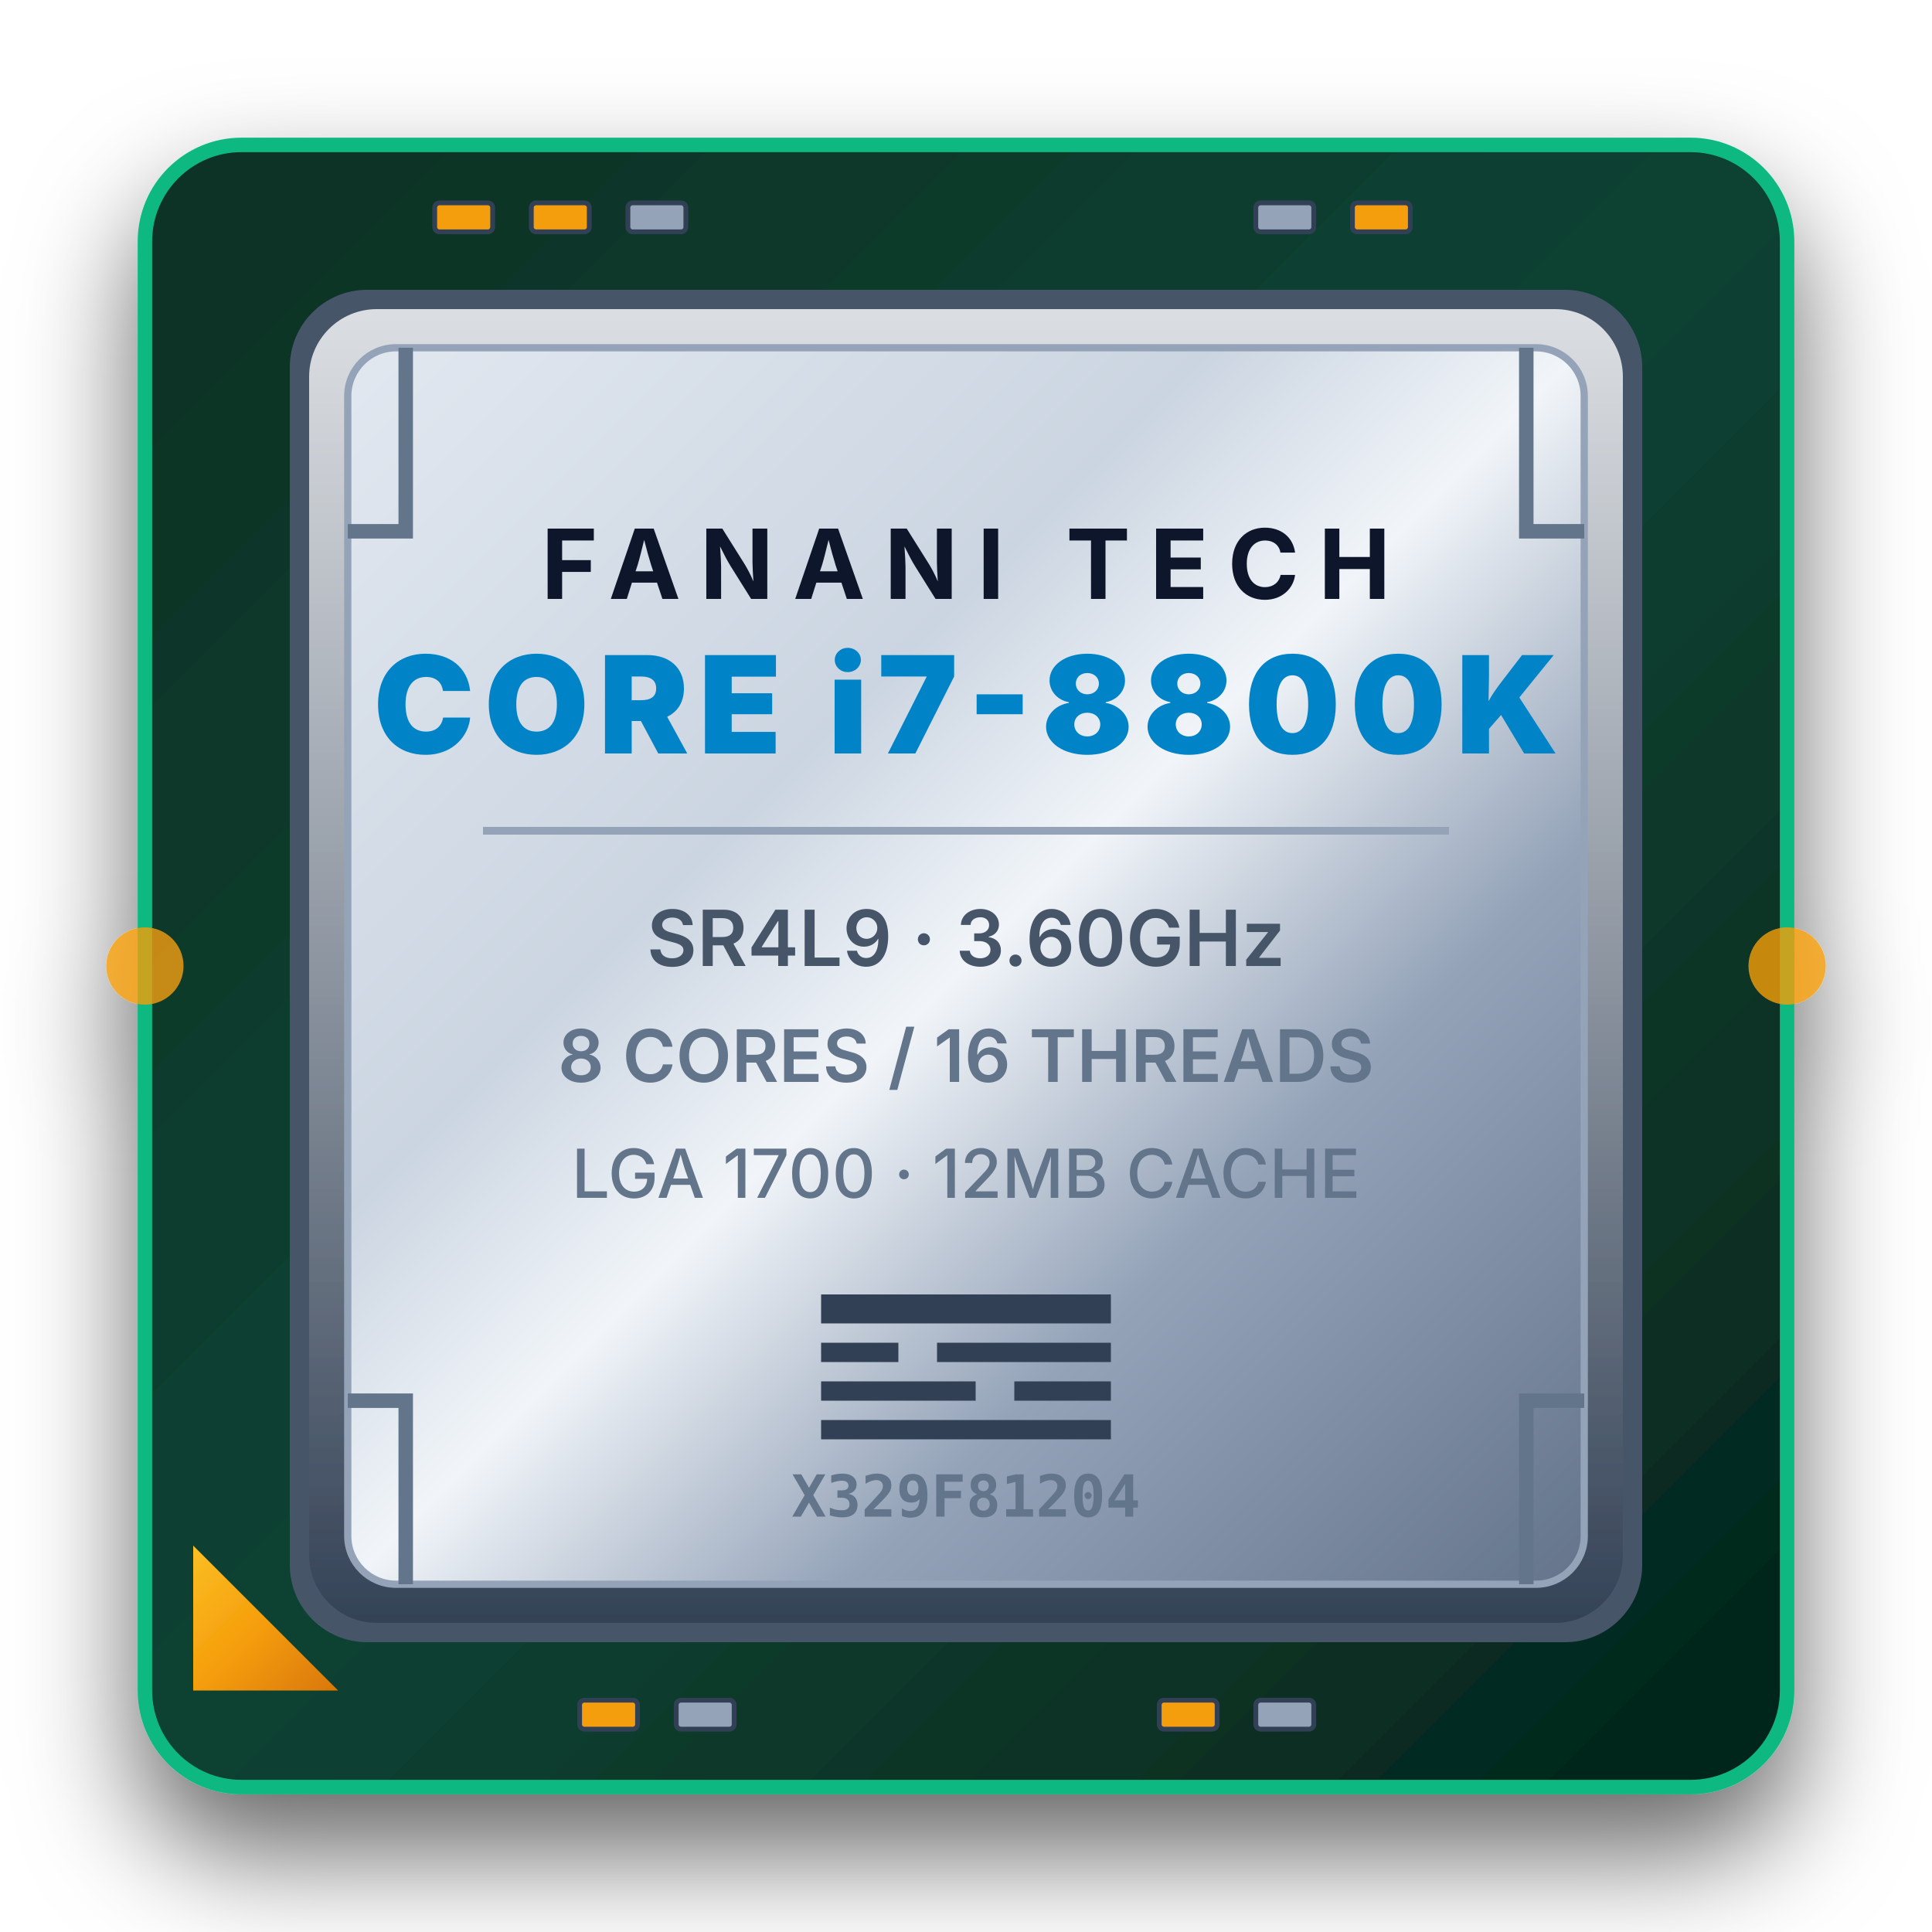
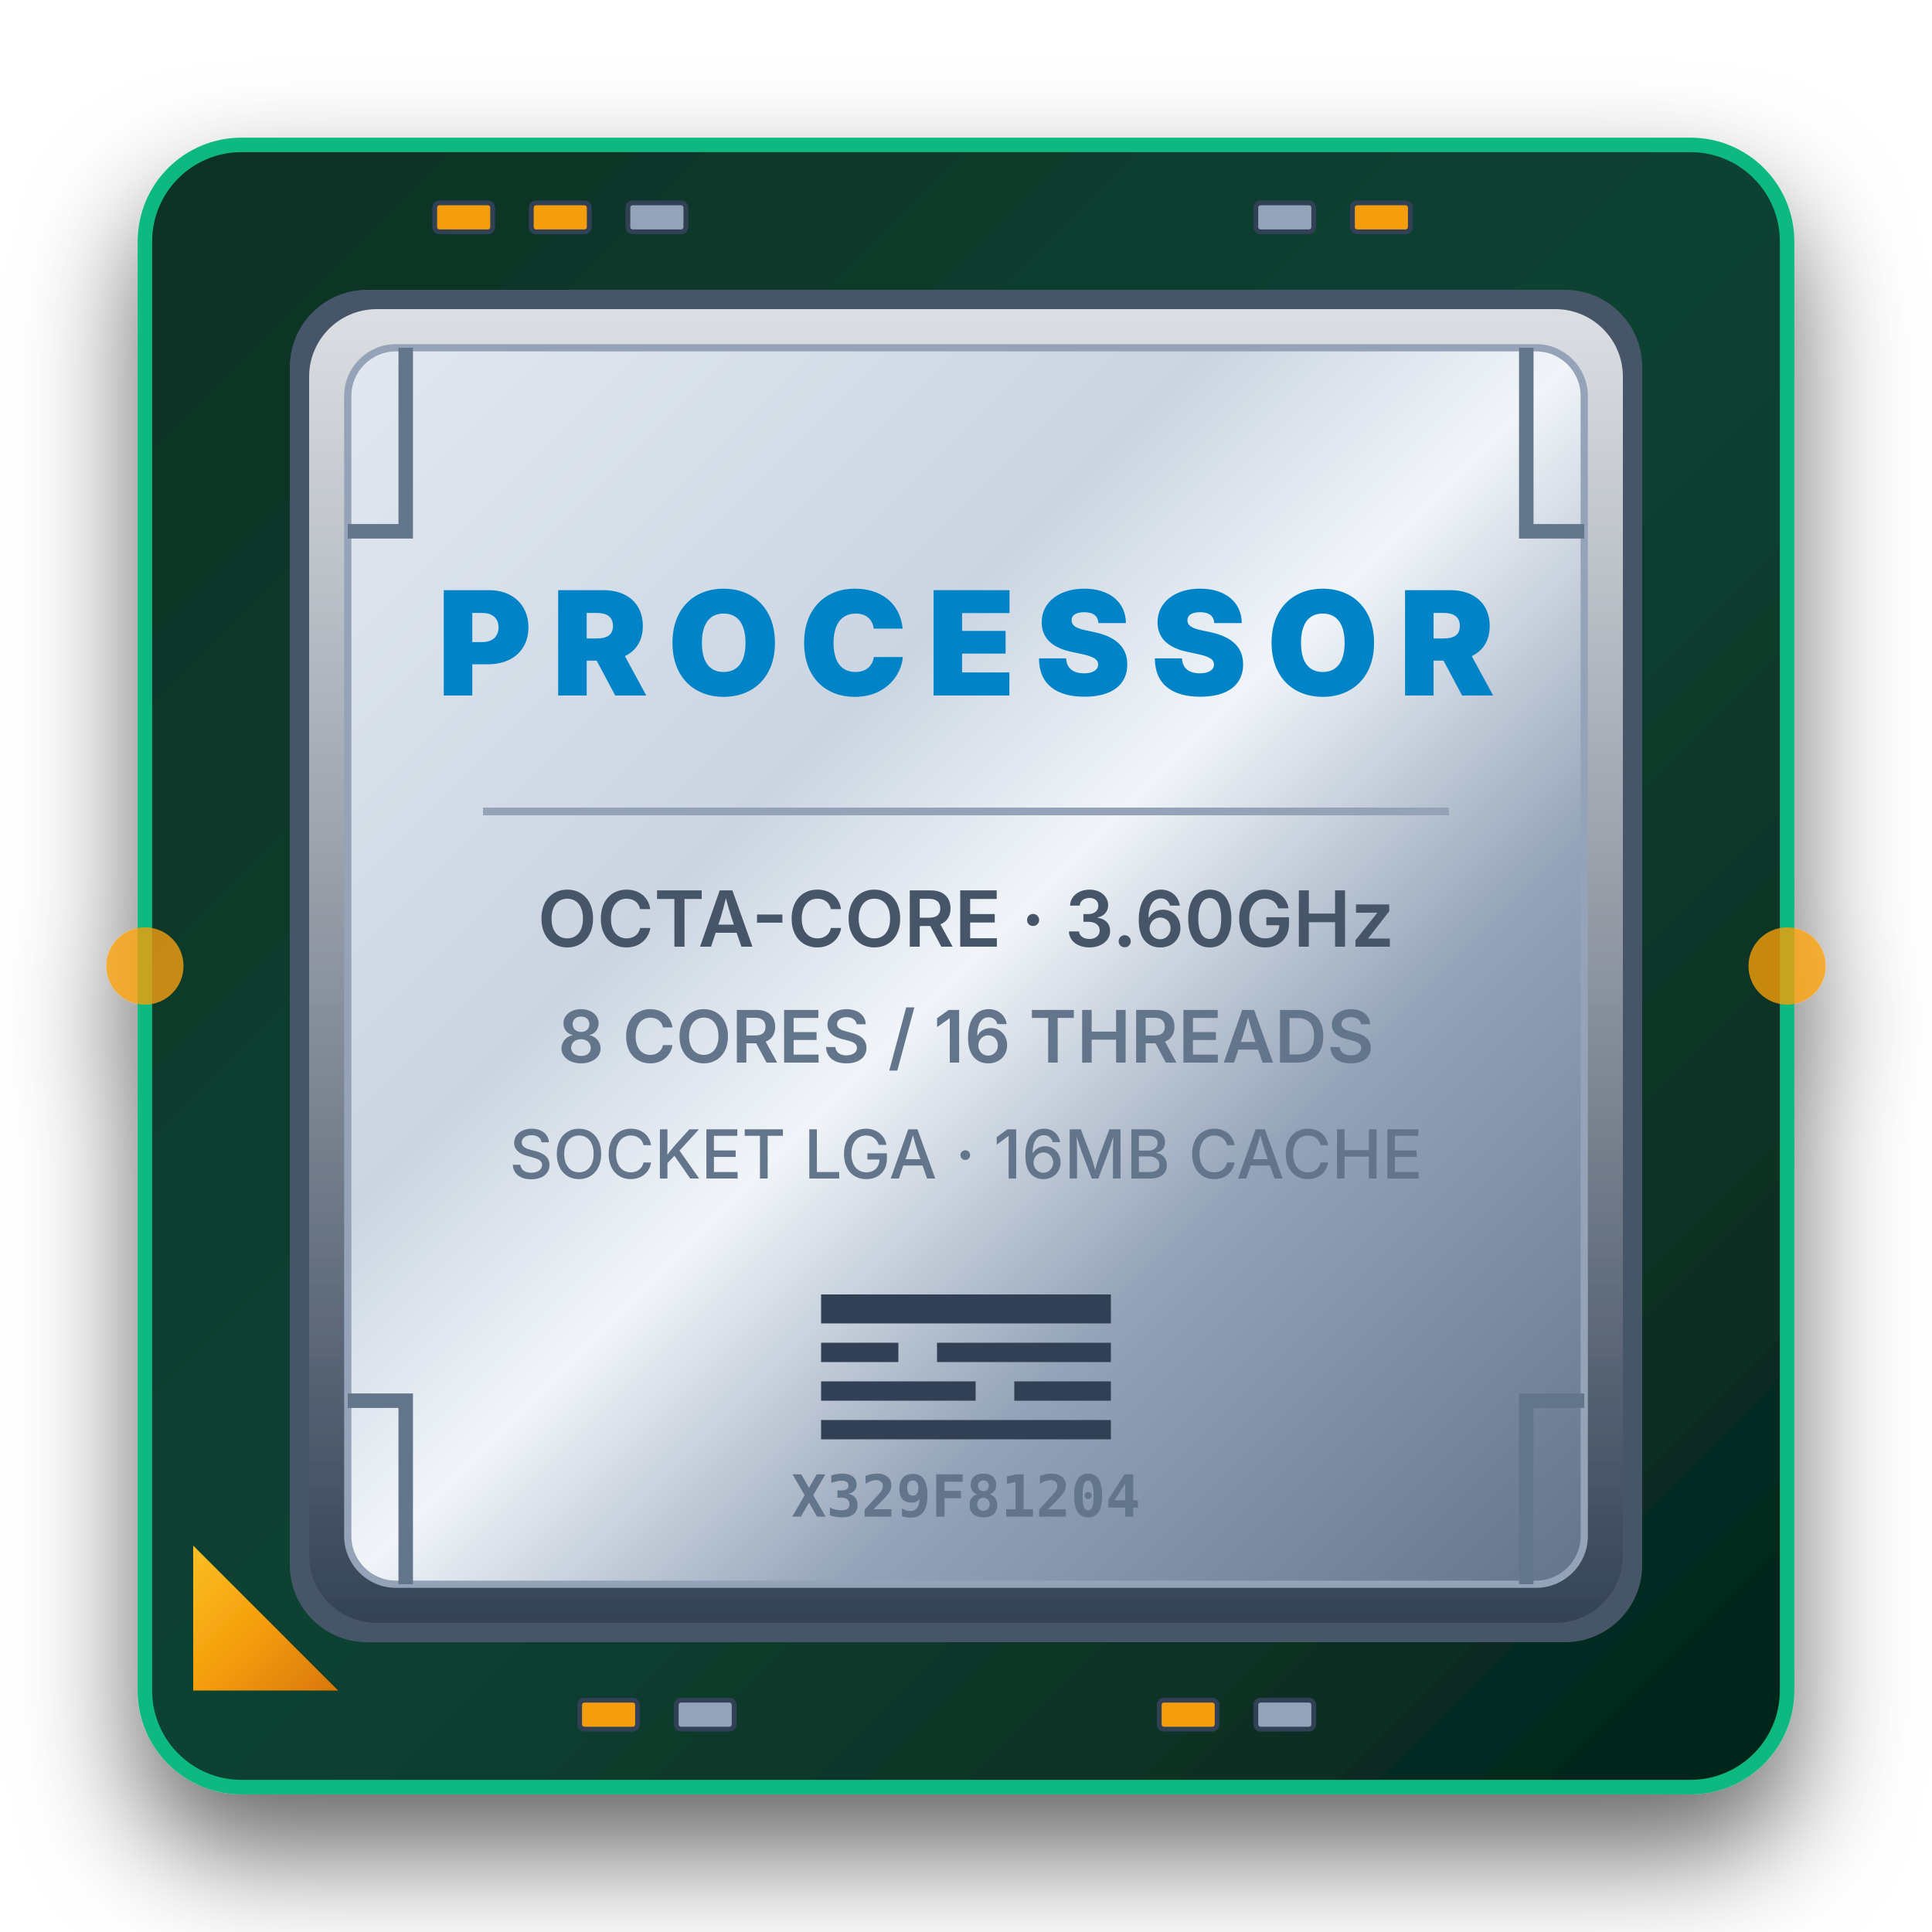
<svg xmlns="http://www.w3.org/2000/svg" viewBox="0 0 200 200" width="100%" height="100%">
  <defs>
    <linearGradient id="cpu-pcb" x1="0%" y1="0%" x2="100%" y2="100%">
      <stop offset="0%" stop-color="#083024" />
      <stop offset="50%" stop-color="#0b4333" />
      <stop offset="100%" stop-color="#05241b" />
    </linearGradient>
    <linearGradient id="cpu-metal" x1="0%" y1="0%" x2="100%" y2="100%">
      <stop offset="0%" stop-color="#e2e8f0" />
      <stop offset="35%" stop-color="#cbd5e1" />
      <stop offset="50%" stop-color="#f1f5f9" />
      <stop offset="70%" stop-color="#94a3b8" />
      <stop offset="100%" stop-color="#64748b" />
    </linearGradient>
    <linearGradient id="cpu-rim" x1="0%" y1="0%" x2="0%" y2="100%">
      <stop offset="0%" stop-color="#ffffff" stop-opacity="0.8" />
      <stop offset="100%" stop-color="#334155" stop-opacity="0.9" />
    </linearGradient>
    <linearGradient id="gold-grad" x1="0%" y1="0%" x2="100%" y2="100%">
      <stop offset="0%" stop-color="#fbbf24" />
      <stop offset="50%" stop-color="#f59e0b" />
      <stop offset="100%" stop-color="#d97706" />
    </linearGradient>
    <filter id="cpu-shadow" x="-10%" y="-10%" width="125%" height="125%">
      <feDropShadow dx="0" dy="6" stdDeviation="6" flood-color="#000000" flood-opacity="0.6" />
    </filter>
  </defs>
  <g filter="url(#cpu-shadow)">
    <rect x="15" y="15" width="170" height="170" rx="10" fill="url(#cpu-pcb)" stroke="#10b981" stroke-width="1.5" />
    <circle cx="15" cy="100" r="4" fill="#f59e0b" opacity="0.8" />
    <circle cx="185" cy="100" r="4" fill="#f59e0b" opacity="0.8" />
    <polygon points="20,175 35,175 20,160" fill="url(#gold-grad)" />
    <g fill="#94a3b8" stroke="#334155" stroke-width="0.5">
      <rect x="45" y="21" width="6" height="3" rx="0.5" fill="#f59e0b" />
      <rect x="55" y="21" width="6" height="3" rx="0.5" fill="#f59e0b" />
      <rect x="65" y="21" width="6" height="3" rx="0.5" />
      <rect x="130" y="21" width="6" height="3" rx="0.5" />
      <rect x="140" y="21" width="6" height="3" rx="0.5" fill="#f59e0b" />
      <rect x="60" y="176" width="6" height="3" rx="0.5" fill="#f59e0b" />
      <rect x="70" y="176" width="6" height="3" rx="0.5" />
      <rect x="120" y="176" width="6" height="3" rx="0.5" fill="#f59e0b" />
      <rect x="130" y="176" width="6" height="3" rx="0.5" />
    </g>
    <rect x="30" y="30" width="140" height="140" rx="8" fill="#475569" />
    <rect x="32" y="32" width="136" height="136" rx="7" fill="url(#cpu-rim)" />
    <rect x="36" y="36" width="128" height="128" rx="5" fill="url(#cpu-metal)" stroke="#94a3b8" stroke-width="0.75" />
    <path d="M 36,55 L 42,55 L 42,36" fill="none" stroke="#64748b" stroke-width="1.5" />
    <path d="M 164,55 L 158,55 L 158,36" fill="none" stroke="#64748b" stroke-width="1.5" />
    <path d="M 36,145 L 42,145 L 42,164" fill="none" stroke="#64748b" stroke-width="1.5" />
    <path d="M 164,145 L 158,145 L 158,164" fill="none" stroke="#64748b" stroke-width="1.5" />
    <g font-family="'Inter', system-ui, sans-serif" fill="#334155" text-anchor="middle" font-weight="700">
-       <text x="100" y="62" font-size="10" letter-spacing="2" fill="#0f172a">FANANI TECH</text>
-       <text x="100" y="78" font-size="14" font-weight="900" letter-spacing="1" fill="#0284c7">CORE i7-8800K</text>
-       <line x1="50" y1="86" x2="150" y2="86" stroke="#94a3b8" stroke-width="0.8" />
-       <text x="100" y="100" font-size="8" font-weight="600" fill="#475569">SR4L9 · 3.60GHz</text>
-       <text x="100" y="112" font-size="7.5" font-weight="600" fill="#64748b">8 CORES / 16 THREADS</text>
-       <text x="100" y="124" font-size="7" font-weight="500" fill="#64748b">LGA 1700 · 12MB CACHE</text>
+       <text x="100" y="72" font-size="15" font-weight="900" letter-spacing="2" fill="#0284c7">PROCESSOR</text>
+       <line x1="50" y1="84" x2="150" y2="84" stroke="#94a3b8" stroke-width="0.8" />
+       <text x="100" y="98" font-size="8" font-weight="600" fill="#475569">OCTA-CORE · 3.60GHz</text>
+       <text x="100" y="110" font-size="7.5" font-weight="600" fill="#64748b">8 CORES / 16 THREADS</text>
+       <text x="100" y="122" font-size="7" font-weight="500" fill="#64748b">SOCKET LGA · 16MB CACHE</text>
      <g transform="translate(85, 134)" fill="#334155">
        <rect x="0" y="0" width="30" height="3" />
        <rect x="0" y="5" width="8" height="2" />
        <rect x="12" y="5" width="18" height="2" />
        <rect x="0" y="9" width="16" height="2" />
        <rect x="20" y="9" width="10" height="2" />
        <rect x="0" y="13" width="30" height="2" />
      </g>
      <text x="100" y="157" font-size="6" font-family="monospace" fill="#64748b">X329F81204</text>
    </g>
  </g>
</svg>
